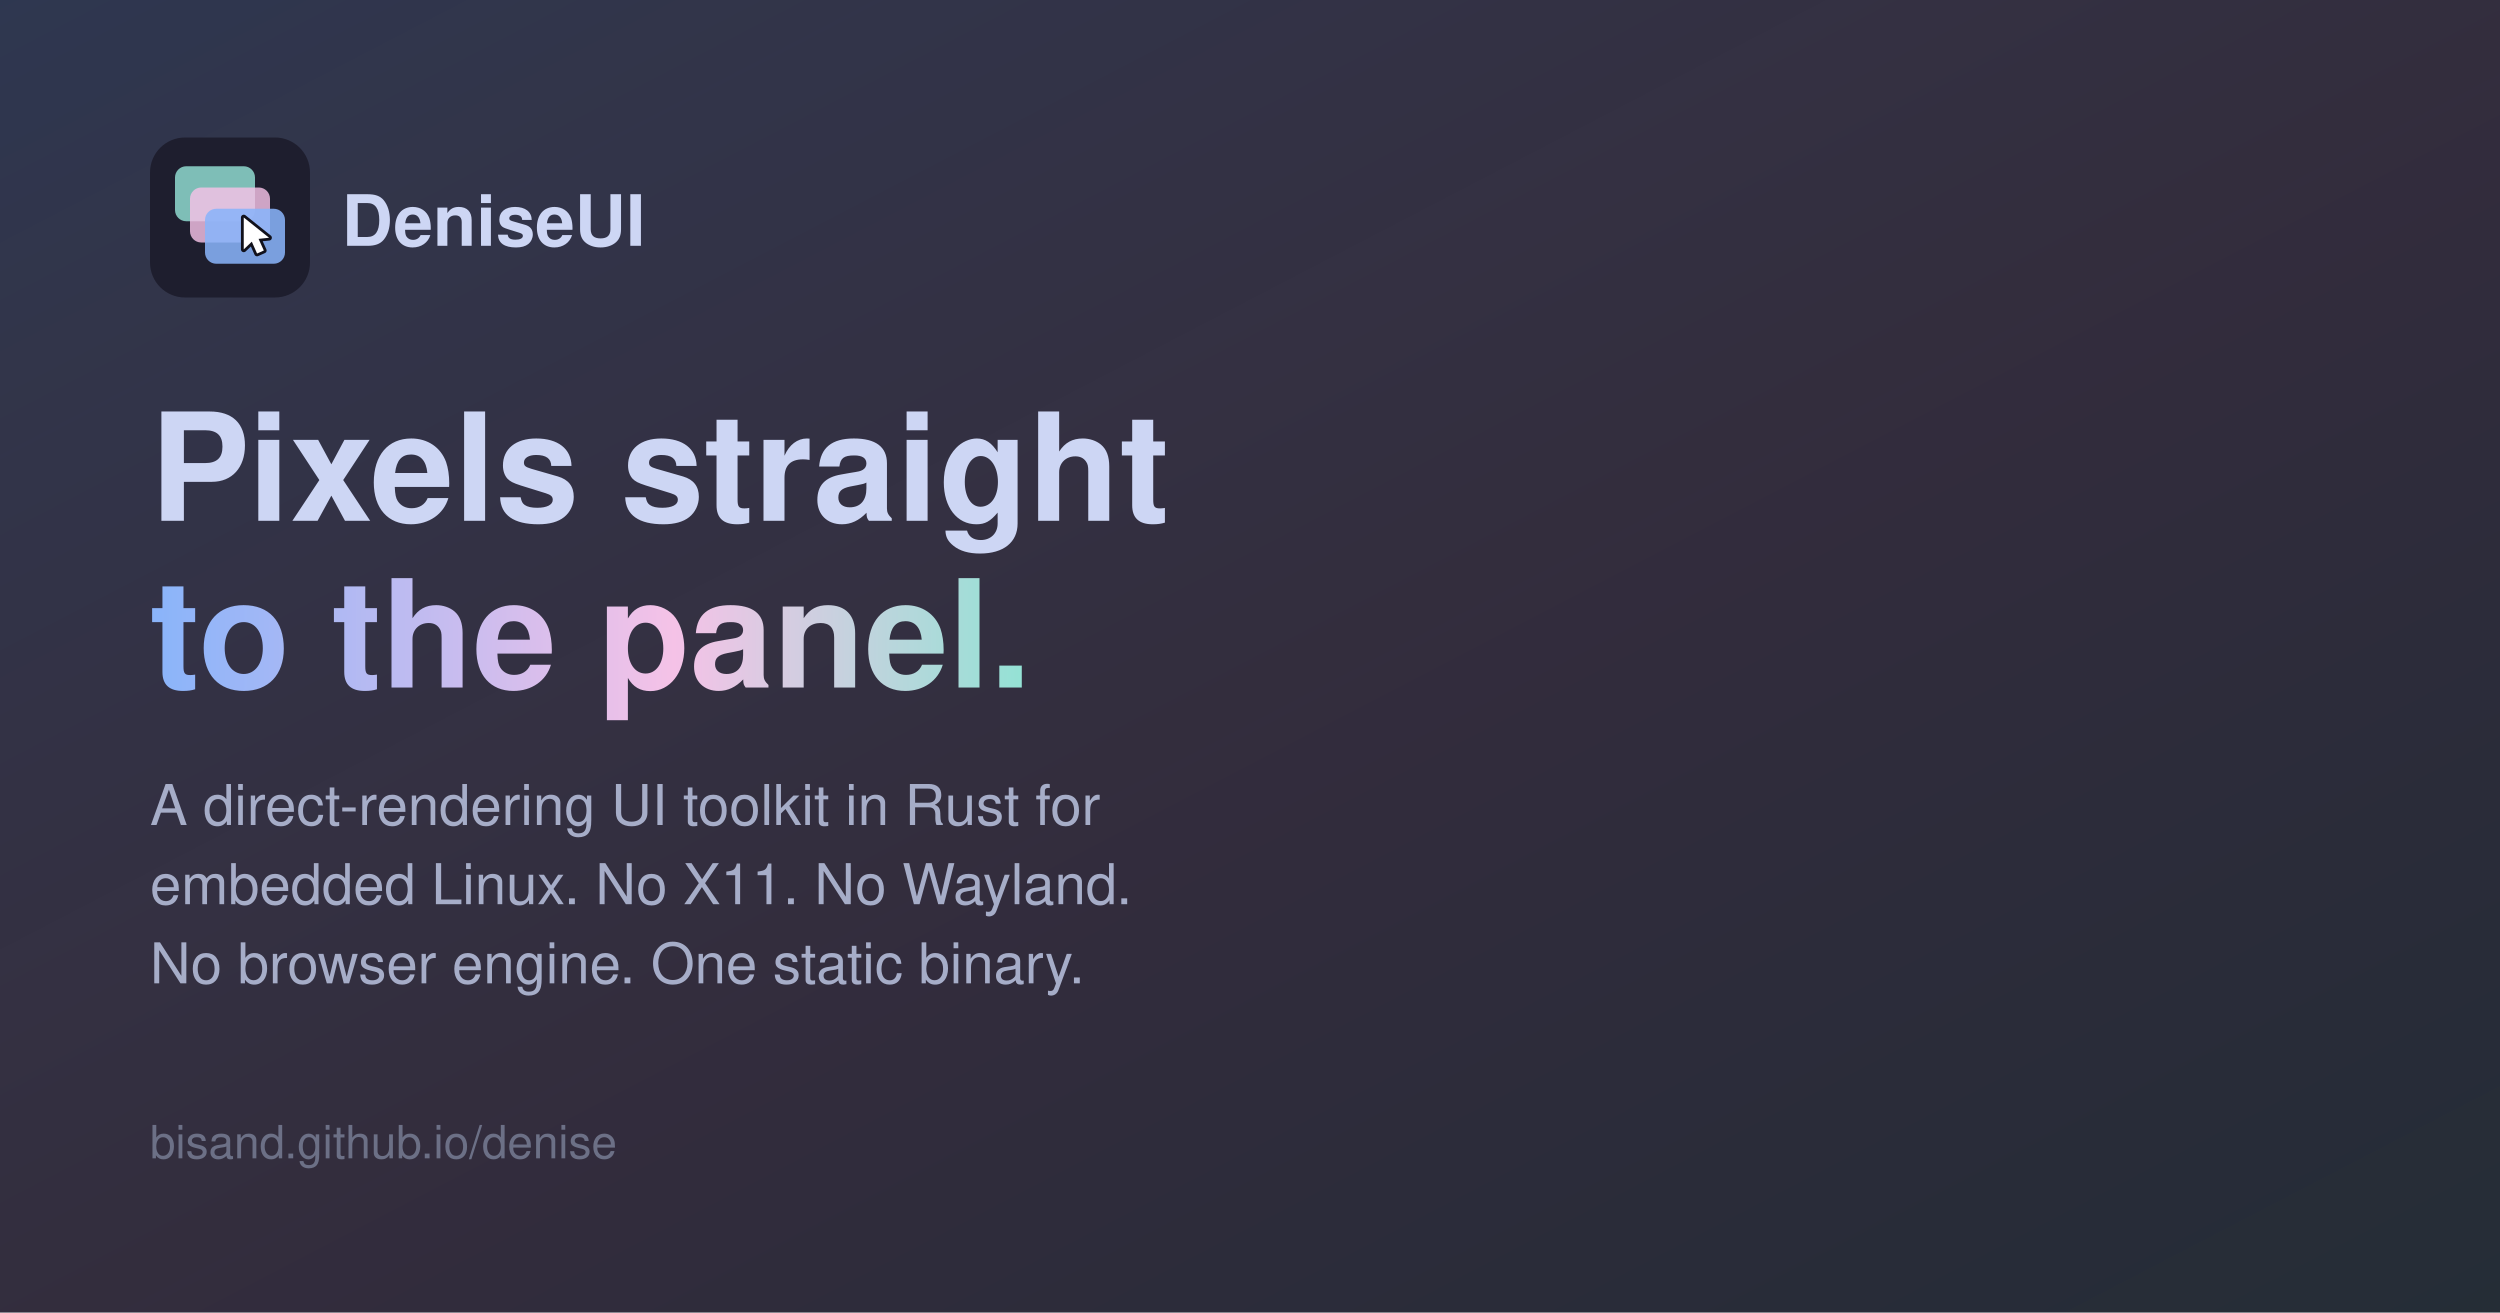
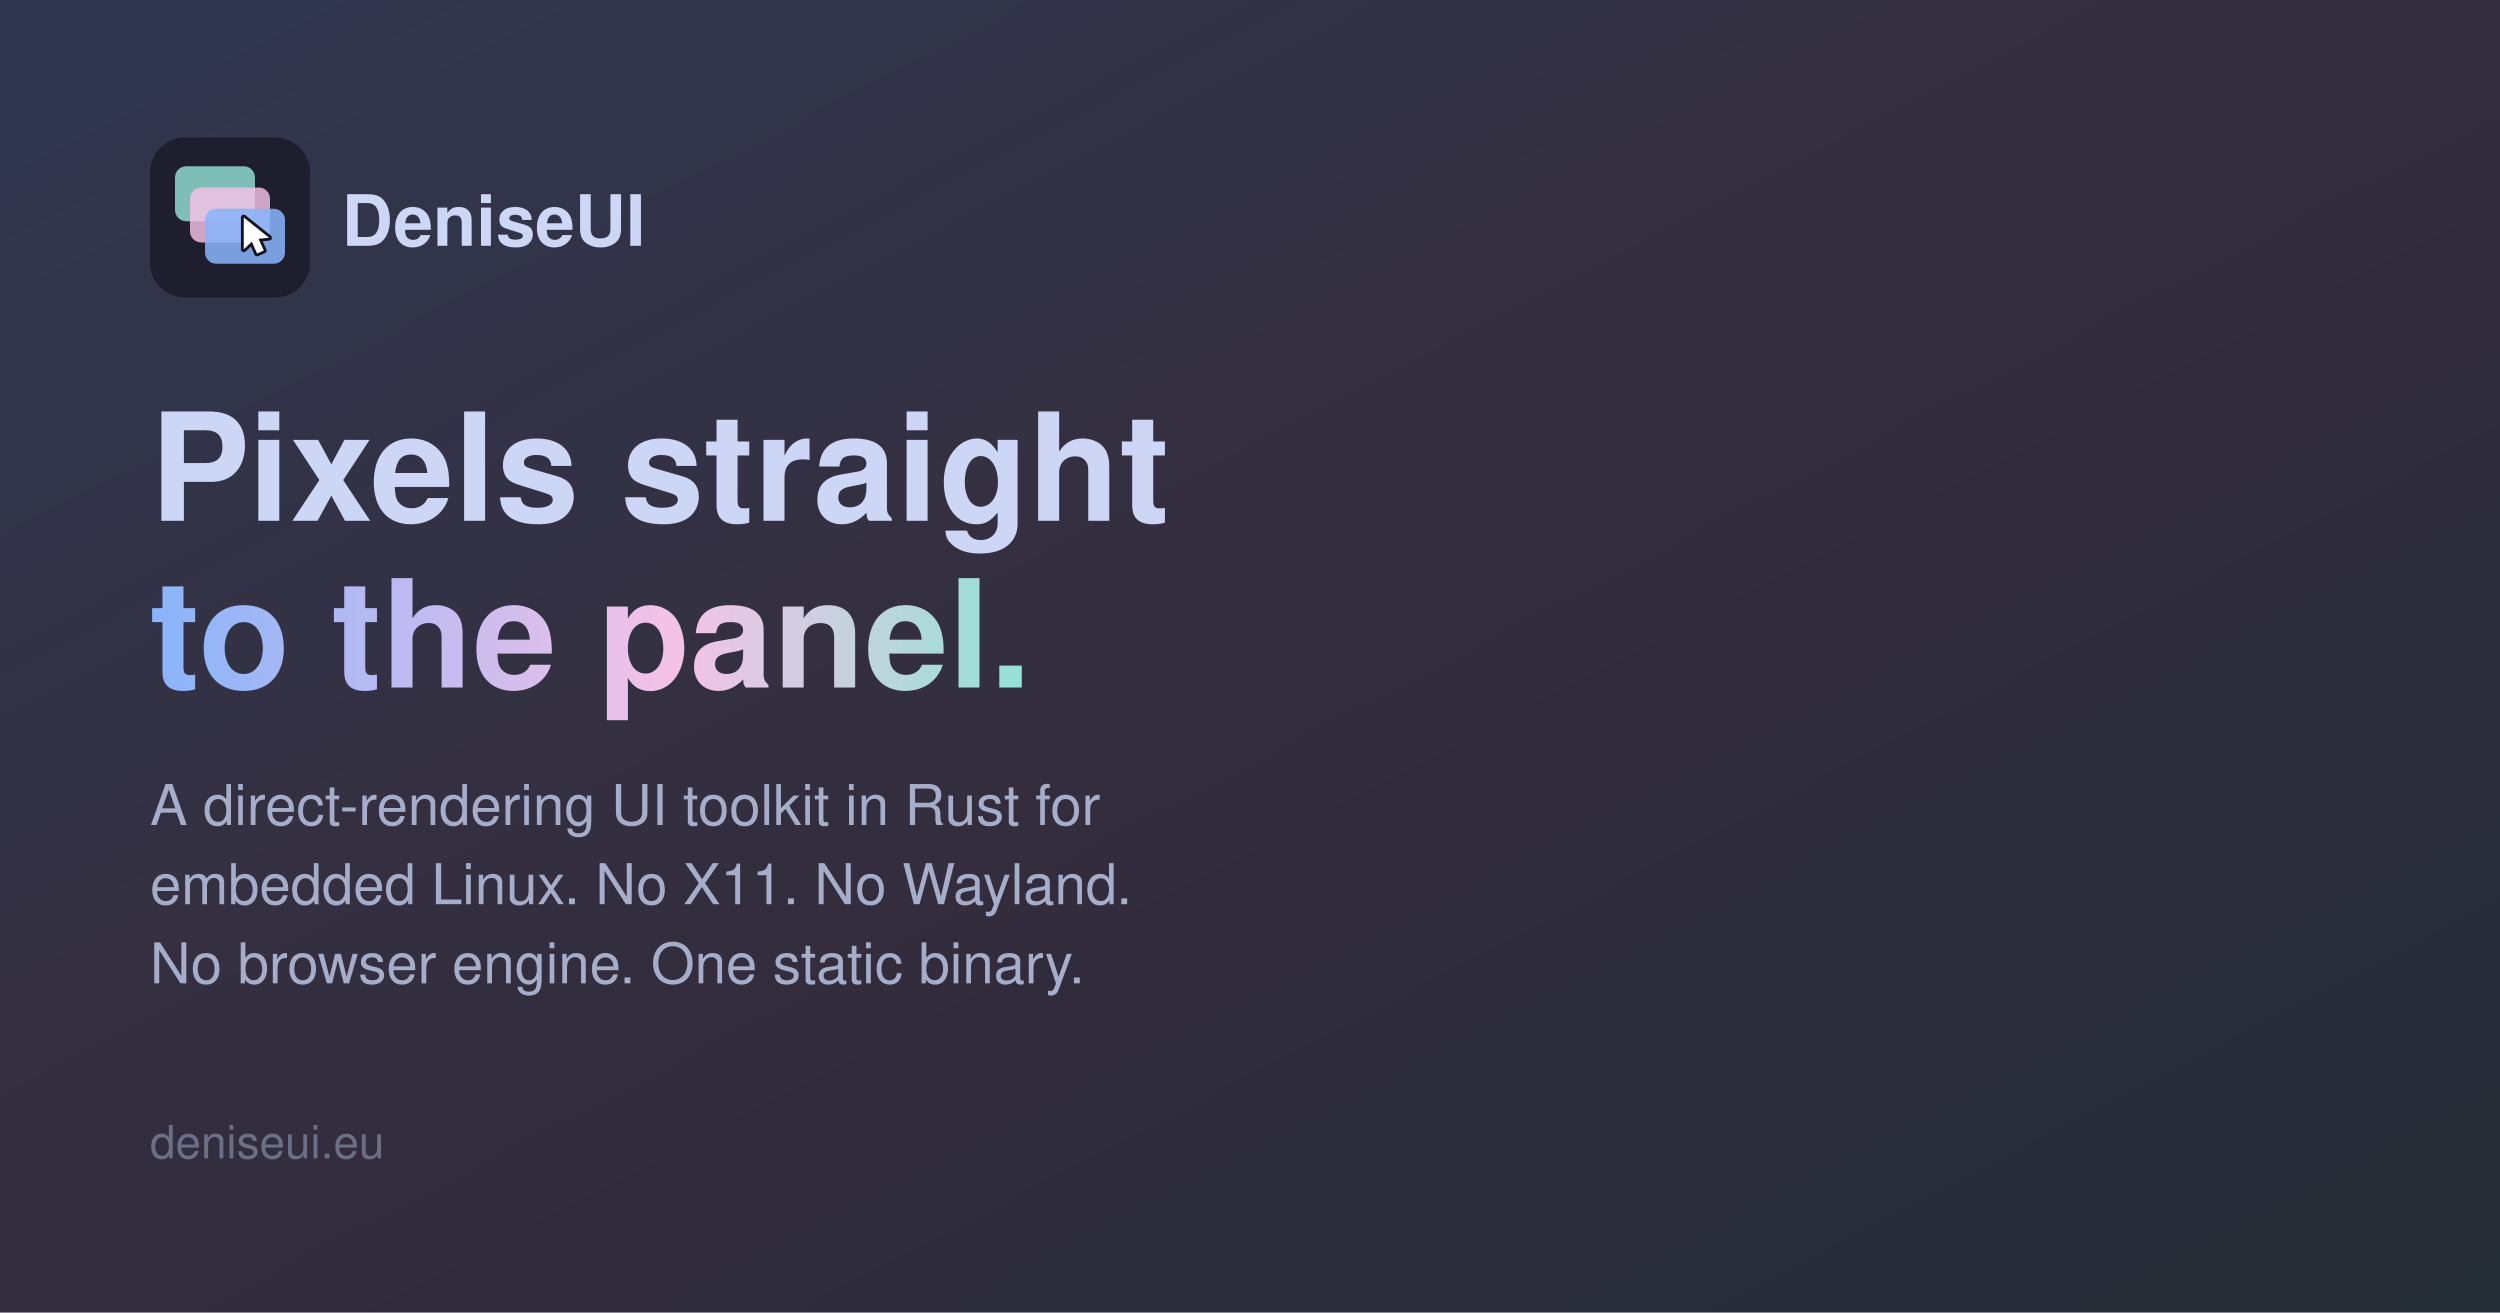
<svg xmlns="http://www.w3.org/2000/svg" width="1200" height="630" viewBox="0 0 1200 630">
  <defs>
    <linearGradient id="sky" x1="0" y1="0" x2="1" y2="1">
      <stop offset="0" stop-color="#89B4FA" stop-opacity="0.20" />
      <stop offset="0.55" stop-color="#F5C2E7" stop-opacity="0.12" />
      <stop offset="1" stop-color="#94E2D5" stop-opacity="0.10" />
    </linearGradient>
    <linearGradient id="ink" x1="0" y1="0" x2="1" y2="0">
      <stop offset="0" stop-color="#89B4FA" />
      <stop offset="0.6" stop-color="#F5C2E7" />
      <stop offset="1" stop-color="#94E2D5" />
    </linearGradient>
  </defs>
  <rect width="1200" height="630" fill="#181825" />
  <rect width="1200" height="630" fill="url(#sky)" />
  <g transform="translate(72 66) scale(0.30)">
    <rect x="0" y="0" width="256" height="256" rx="56" fill="#1E1E2E" />
    <rect x="40" y="46" width="128" height="88" rx="18" fill="#94E2D5" opacity="0.82" />
    <rect x="64" y="80" width="128" height="88" rx="18" fill="#F5C2E7" opacity="0.82" />
    <rect x="88" y="114" width="128" height="88" rx="18" fill="#89B4FA" opacity="0.86" />
    <g transform="translate(150 128) scale(1.5)">
      <path d="M0 0 L0 34 L8.6 25.8 L14.2 38.4 L21.4 35.2 L15.8 22.8 L27 21.6 Z" fill="#11111B" stroke="#11111B" stroke-width="6" stroke-linejoin="round" />
      <path d="M0 0 L0 34 L8.6 25.8 L14.2 38.4 L21.4 35.2 L15.8 22.8 L27 21.6 Z" fill="#FFFFFF" />
    </g>
  </g>
  <text x="164" y="118" font-family="Helvetica, Arial, sans-serif" font-size="34" font-weight="700" fill="#CDD6F4">DeniseUI</text>
  <text x="72" y="250" font-family="Helvetica, Arial, sans-serif" font-size="72" font-weight="700" fill="#CDD6F4">Pixels straight</text>
  <text x="72" y="330" font-family="Helvetica, Arial, sans-serif" font-size="72" font-weight="700" fill="url(#ink)">to the panel.</text>
  <text x="72" y="396" font-family="Helvetica, Arial, sans-serif" font-size="27" fill="#A6ADC8">A direct-rendering UI toolkit in Rust for</text>
  <text x="72" y="434" font-family="Helvetica, Arial, sans-serif" font-size="27" fill="#A6ADC8">embedded Linux. No X11. No Wayland.</text>
  <text x="72" y="472" font-family="Helvetica, Arial, sans-serif" font-size="27" fill="#A6ADC8">No browser engine. One static binary.</text>
-   <text x="72" y="556" font-family="Helvetica, Arial, sans-serif" font-size="22" fill="#6C7086">bisand.github.io/denise</text>
+   <text x="72" y="556" font-family="Helvetica, Arial, sans-serif" font-size="22" fill="#6C7086">deniseui.eu</text>
</svg>
